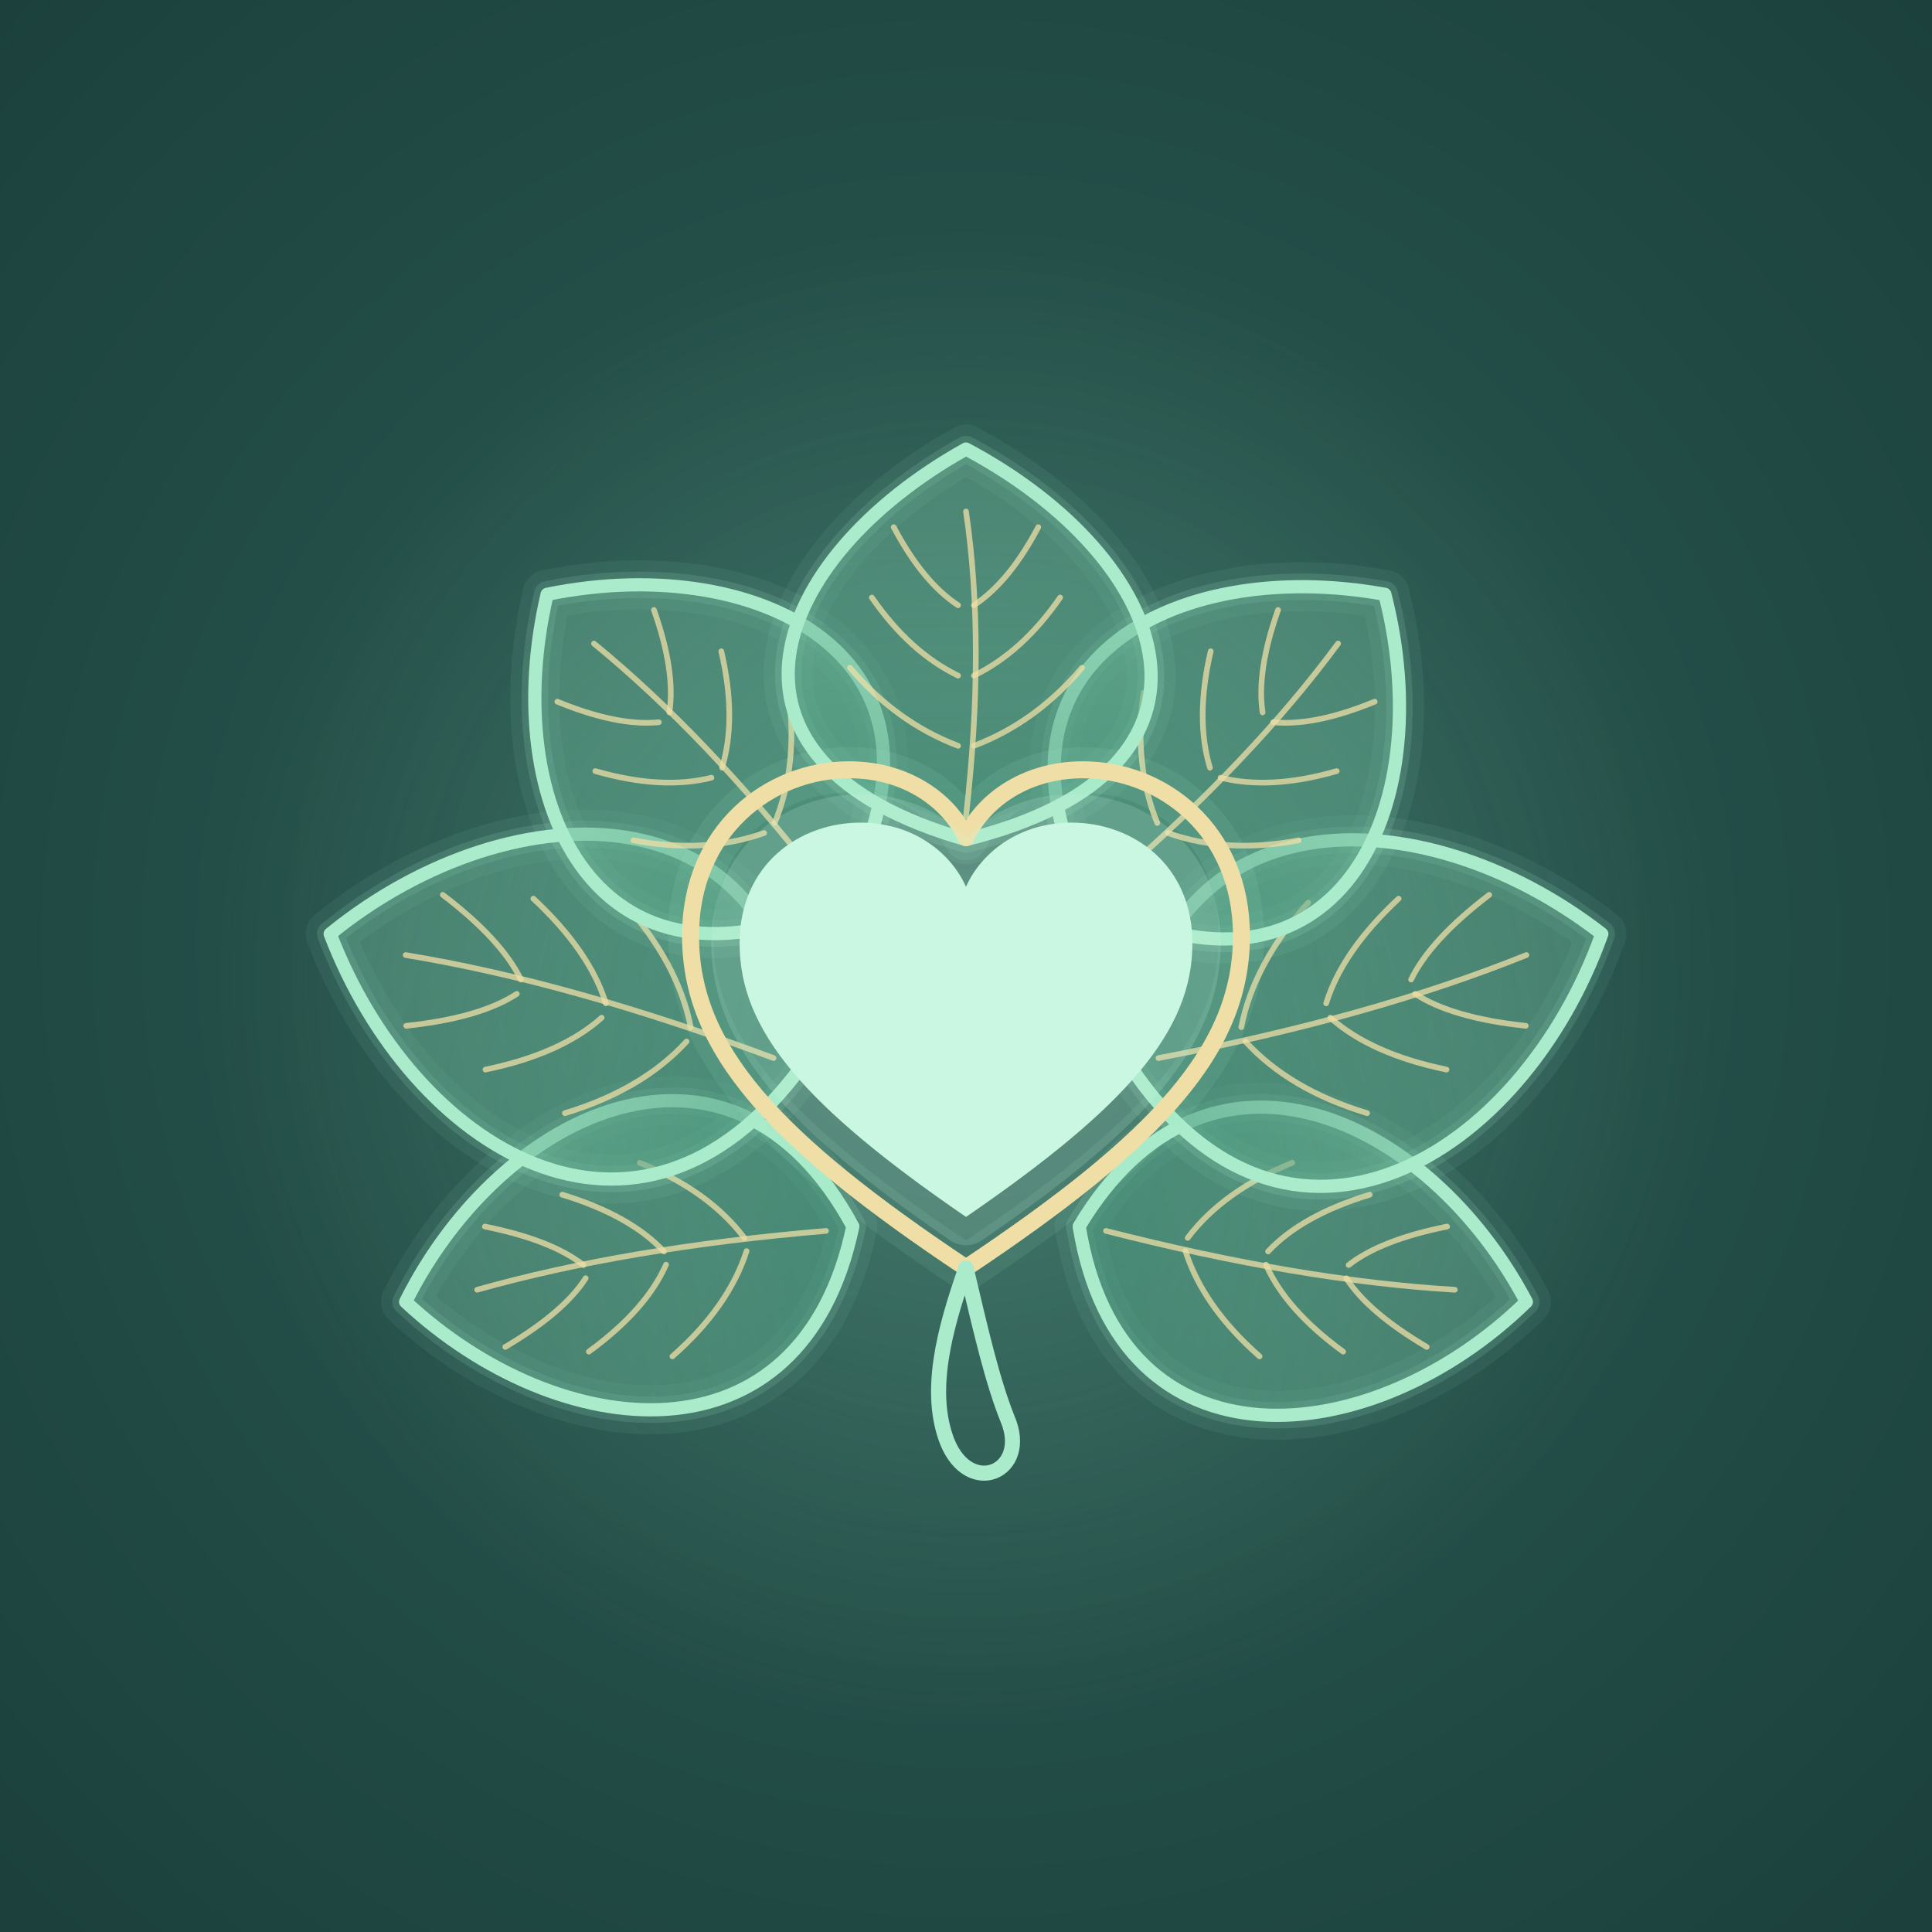
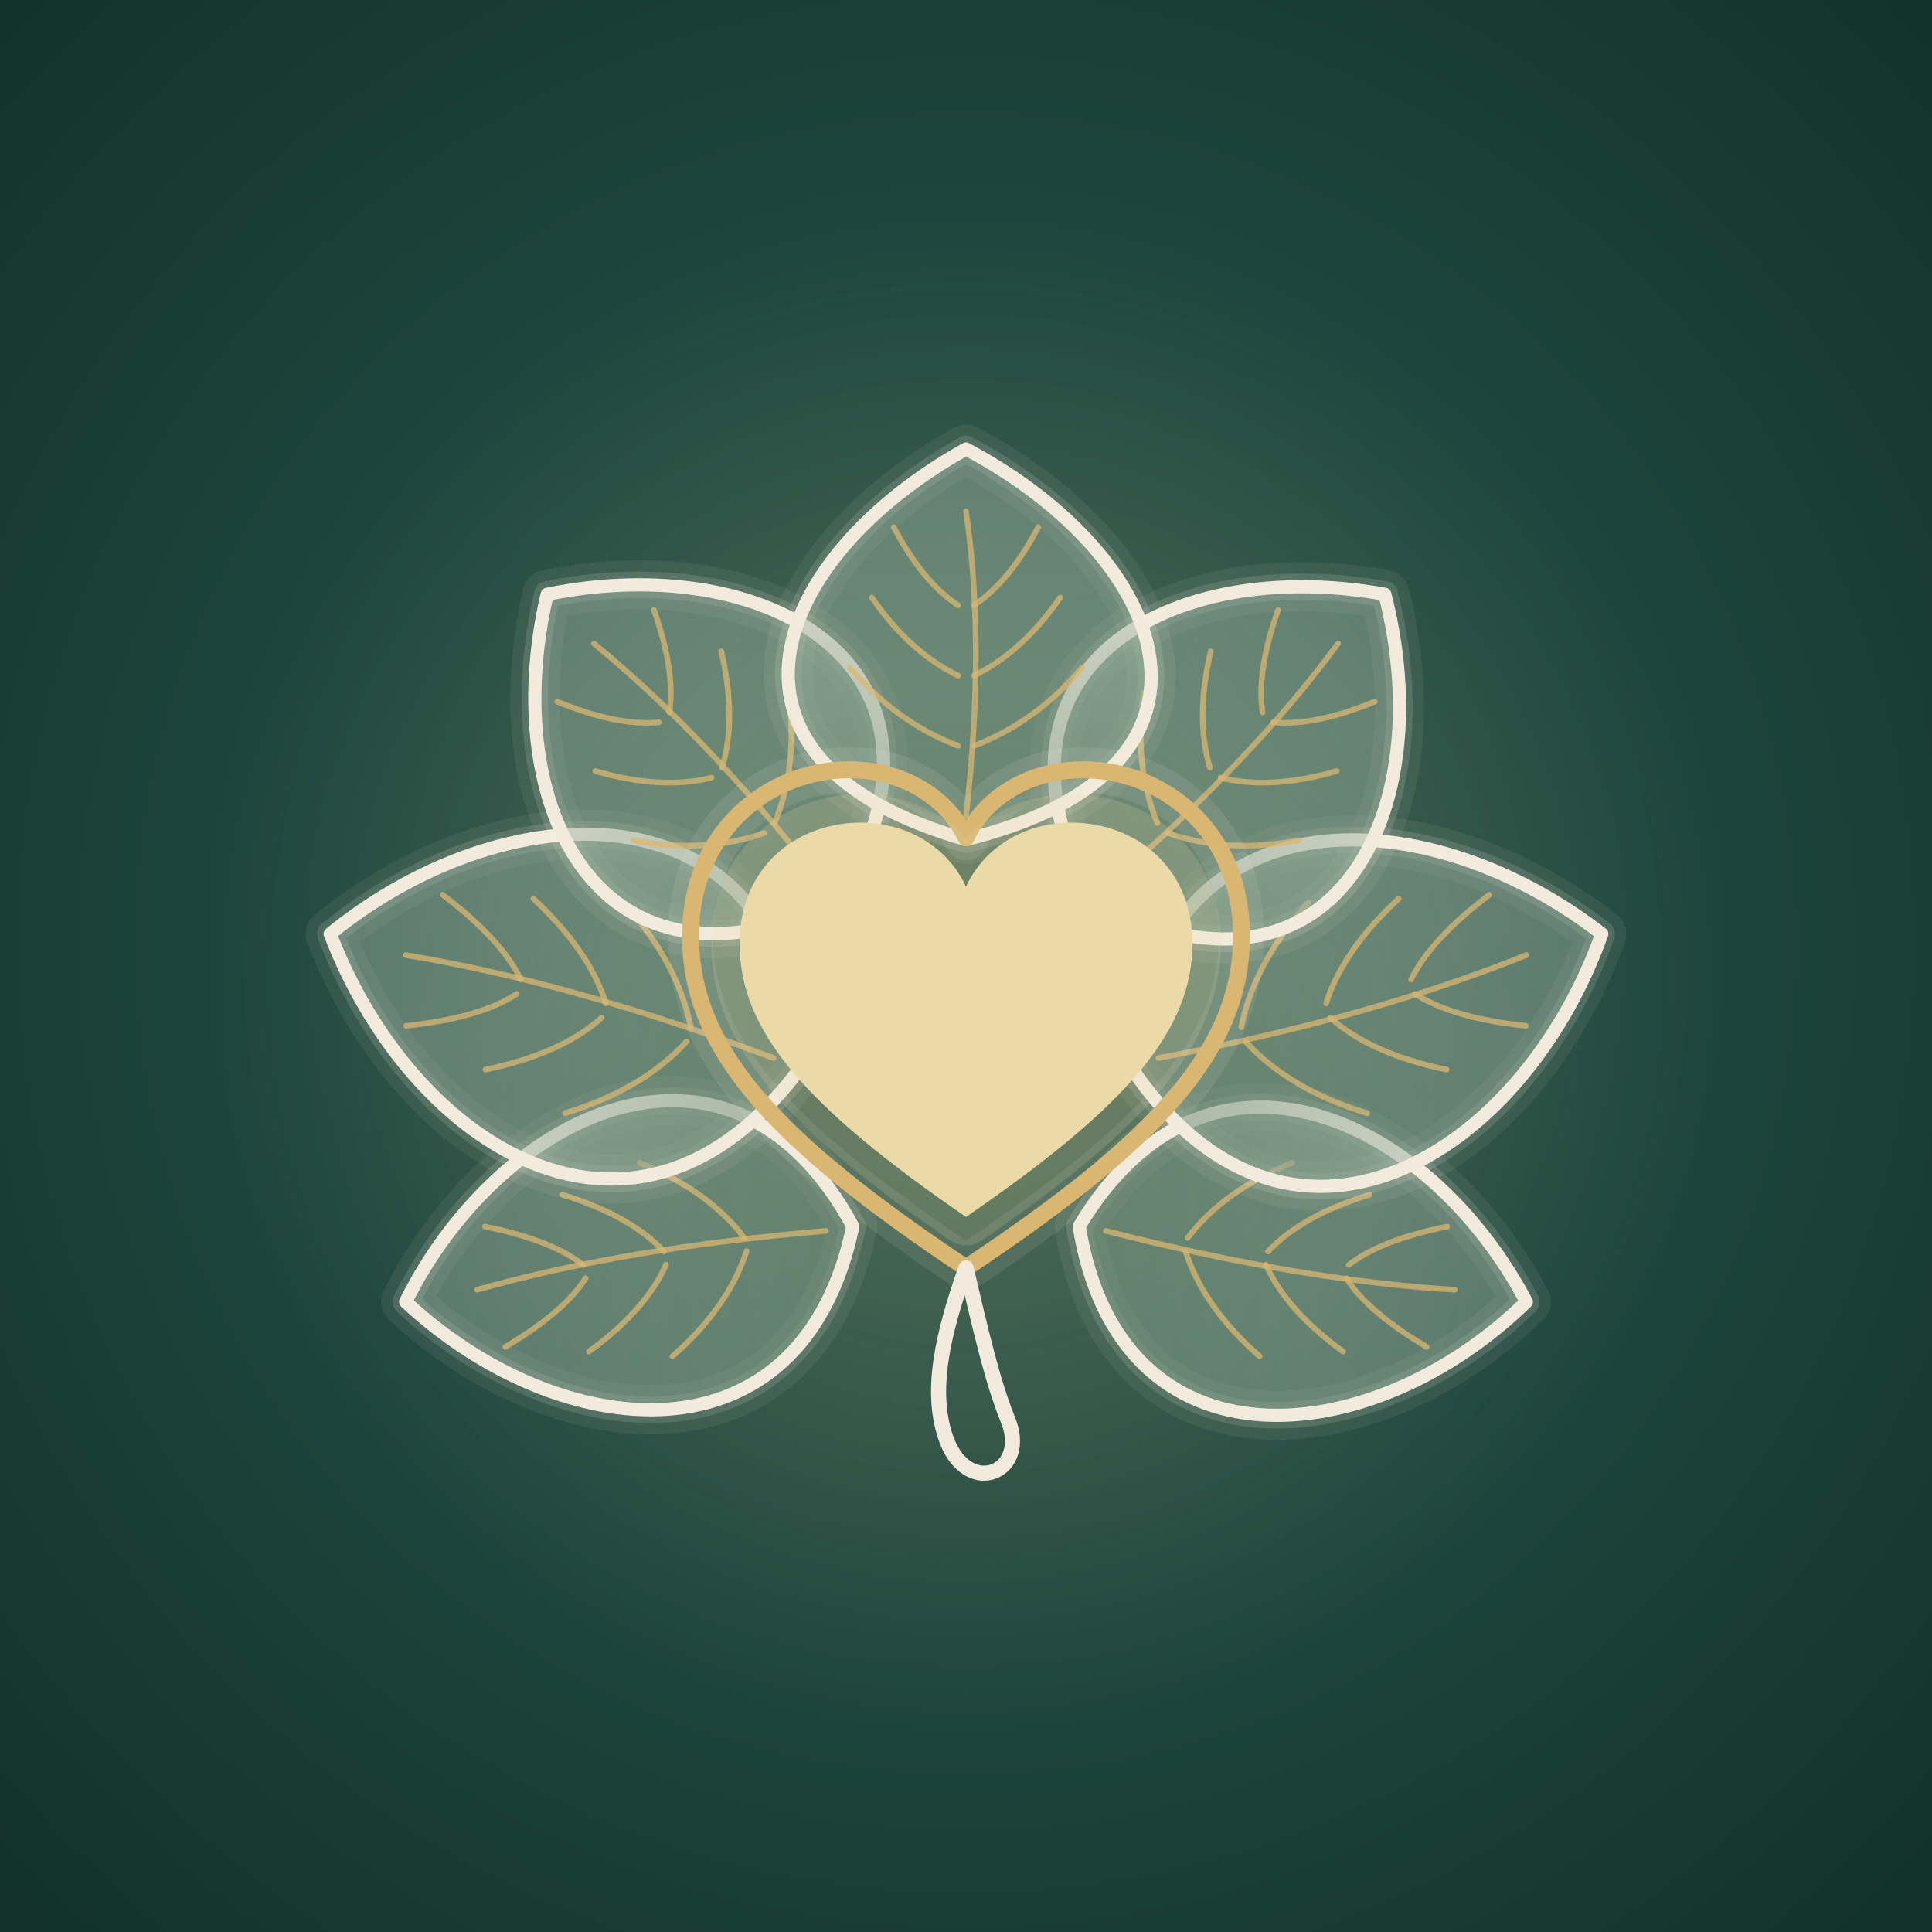
<svg xmlns="http://www.w3.org/2000/svg" width="1024" height="1024" viewBox="0 0 1024 1024" fill="none">
  <defs>
    <radialGradient id="echo-bg" gradientUnits="userSpaceOnUse" cx="512" cy="500" r="768">
      <stop offset="0" stop-color="#2B5C54" />
-       <stop offset="1" stop-color="#1B3F3B" />
+       <stop offset="1" stop-color="#102F27" />
    </radialGradient>
  </defs>
  <rect x="0" y="0" width="1024" height="1024" fill="url(#echo-bg)" />
  <defs>
    <radialGradient id="echo-d-glow" gradientUnits="userSpaceOnUse" cx="512" cy="520" r="400">
-       <stop offset="0" stop-color="#9FE8C6" stop-opacity="0.26" />
-       <stop offset="1" stop-color="#9FE8C6" stop-opacity="0" />
+       <stop offset="0" stop-color="#D9B672" stop-opacity="0.26" />
+       <stop offset="1" stop-color="#D9B672" stop-opacity="0" />
    </radialGradient>
    <linearGradient id="echo-d-leaf-0" gradientUnits="userSpaceOnUse" x1="452" y1="650" x2="215" y2="690">
-       <stop offset="0" stop-color="#4E9A80" stop-opacity="0.62" />
-       <stop offset="1" stop-color="#7CC7A6" stop-opacity="0.36" />
+       <stop offset="0" stop-color="#78947F" stop-opacity="0.62" />
+       <stop offset="1" stop-color="#B7C9B8" stop-opacity="0.36" />
    </linearGradient>
    <linearGradient id="echo-d-leaf-1" gradientUnits="userSpaceOnUse" x1="572" y1="650" x2="809" y2="690">
-       <stop offset="0" stop-color="#4E9A80" stop-opacity="0.62" />
-       <stop offset="1" stop-color="#7CC7A6" stop-opacity="0.36" />
+       <stop offset="0" stop-color="#78947F" stop-opacity="0.62" />
+       <stop offset="1" stop-color="#B7C9B8" stop-opacity="0.36" />
    </linearGradient>
    <linearGradient id="echo-d-leaf-2" gradientUnits="userSpaceOnUse" x1="425" y1="565" x2="175" y2="495">
-       <stop offset="0" stop-color="#4E9A80" stop-opacity="0.62" />
-       <stop offset="1" stop-color="#7CC7A6" stop-opacity="0.36" />
+       <stop offset="0" stop-color="#78947F" stop-opacity="0.62" />
+       <stop offset="1" stop-color="#B7C9B8" stop-opacity="0.36" />
    </linearGradient>
    <linearGradient id="echo-d-leaf-3" gradientUnits="userSpaceOnUse" x1="599" y1="565" x2="849" y2="495">
-       <stop offset="0" stop-color="#4E9A80" stop-opacity="0.62" />
-       <stop offset="1" stop-color="#7CC7A6" stop-opacity="0.36" />
+       <stop offset="0" stop-color="#78947F" stop-opacity="0.62" />
+       <stop offset="1" stop-color="#B7C9B8" stop-opacity="0.36" />
    </linearGradient>
    <linearGradient id="echo-d-leaf-4" gradientUnits="userSpaceOnUse" x1="445" y1="478" x2="290" y2="315">
-       <stop offset="0" stop-color="#4E9A80" stop-opacity="0.62" />
-       <stop offset="1" stop-color="#7CC7A6" stop-opacity="0.36" />
+       <stop offset="0" stop-color="#78947F" stop-opacity="0.62" />
+       <stop offset="1" stop-color="#B7C9B8" stop-opacity="0.36" />
    </linearGradient>
    <linearGradient id="echo-d-leaf-5" gradientUnits="userSpaceOnUse" x1="579" y1="478" x2="734" y2="315">
-       <stop offset="0" stop-color="#4E9A80" stop-opacity="0.62" />
-       <stop offset="1" stop-color="#7CC7A6" stop-opacity="0.36" />
+       <stop offset="0" stop-color="#78947F" stop-opacity="0.62" />
+       <stop offset="1" stop-color="#B7C9B8" stop-opacity="0.36" />
    </linearGradient>
    <linearGradient id="echo-d-leaf-6" gradientUnits="userSpaceOnUse" x1="512" y1="445" x2="512" y2="238">
-       <stop offset="0" stop-color="#4E9A80" stop-opacity="0.62" />
-       <stop offset="1" stop-color="#7CC7A6" stop-opacity="0.36" />
+       <stop offset="0" stop-color="#78947F" stop-opacity="0.62" />
+       <stop offset="1" stop-color="#B7C9B8" stop-opacity="0.36" />
    </linearGradient>
  </defs>
  <path d="M112 520 a400 400 0 1 0 800 0 a400 400 0 1 0 -800 0 Z" fill="url(#echo-d-glow)" />
-   <path d="M452 650 C388.1 531.4 266 587.7 215 690 C296 765.6 425.1 779.5 452 650 Z" fill="none" stroke="#A9EBCB" stroke-width="26" stroke-linejoin="round" stroke-linecap="round" stroke-opacity="0.07" />
-   <path d="M452 650 C388.1 531.4 266 587.7 215 690 C296 765.6 425.1 779.5 452 650 Z" fill="none" stroke="#A9EBCB" stroke-width="14" stroke-linejoin="round" stroke-linecap="round" stroke-opacity="0.14" />
-   <path d="M452 650 C388.1 531.4 266 587.7 215 690 C296 765.6 425.1 779.5 452 650 Z" fill="url(#echo-d-leaf-0)" stroke="#A9EBCB" stroke-width="7" stroke-linejoin="round" stroke-linecap="round" stroke-opacity="1" />
-   <path d="M437.8 652.4 Q332 661.3 252.9 683.6" fill="none" stroke="#EFDFA6" stroke-width="3" stroke-linejoin="round" stroke-linecap="round" stroke-opacity="0.75" />
-   <path d="M394.5 656.1 Q375.7 631.2 339.1 616.3" fill="none" stroke="#EFDFA6" stroke-width="3" stroke-linejoin="round" stroke-linecap="round" stroke-opacity="0.75" />
-   <path d="M395.7 663.1 Q386.1 692.8 356.4 718.9" fill="none" stroke="#EFDFA6" stroke-width="3" stroke-linejoin="round" stroke-linecap="round" stroke-opacity="0.75" />
-   <path d="M351.9 663.3 Q334 644.2 298 633.2" fill="none" stroke="#EFDFA6" stroke-width="3" stroke-linejoin="round" stroke-linecap="round" stroke-opacity="0.75" />
-   <path d="M353 670.3 Q342.5 694.2 312.1 716.4" fill="none" stroke="#EFDFA6" stroke-width="3" stroke-linejoin="round" stroke-linecap="round" stroke-opacity="0.75" />
-   <path d="M309.2 670.5 Q292.3 657.2 257 650.1" fill="none" stroke="#EFDFA6" stroke-width="3" stroke-linejoin="round" stroke-linecap="round" stroke-opacity="0.75" />
-   <path d="M310.4 677.5 Q298.8 695.6 267.8 713.9" fill="none" stroke="#EFDFA6" stroke-width="3" stroke-linejoin="round" stroke-linecap="round" stroke-opacity="0.75" />
-   <path d="M572 650 C593.4 783 727.3 769.9 809 690 C757.3 592 639.9 536.5 572 650 Z" fill="none" stroke="#A9EBCB" stroke-width="26" stroke-linejoin="round" stroke-linecap="round" stroke-opacity="0.07" />
-   <path d="M572 650 C593.4 783 727.3 769.9 809 690 C757.3 592 639.9 536.5 572 650 Z" fill="none" stroke="#A9EBCB" stroke-width="14" stroke-linejoin="round" stroke-linecap="round" stroke-opacity="0.14" />
-   <path d="M572 650 C593.4 783 727.3 769.9 809 690 C757.3 592 639.9 536.5 572 650 Z" fill="url(#echo-d-leaf-1)" stroke="#A9EBCB" stroke-width="7" stroke-linejoin="round" stroke-linecap="round" stroke-opacity="1" />
-   <path d="M586.2 652.4 Q689 678.7 771.1 683.6" fill="none" stroke="#EFDFA6" stroke-width="3" stroke-linejoin="round" stroke-linecap="round" stroke-opacity="0.75" />
-   <path d="M628.3 663.1 Q637.9 692.8 667.6 718.9" fill="none" stroke="#EFDFA6" stroke-width="3" stroke-linejoin="round" stroke-linecap="round" stroke-opacity="0.75" />
-   <path d="M629.5 656.1 Q648.3 631.2 684.9 616.3" fill="none" stroke="#EFDFA6" stroke-width="3" stroke-linejoin="round" stroke-linecap="round" stroke-opacity="0.75" />
-   <path d="M671 670.3 Q681.5 694.2 711.9 716.4" fill="none" stroke="#EFDFA6" stroke-width="3" stroke-linejoin="round" stroke-linecap="round" stroke-opacity="0.75" />
-   <path d="M672.1 663.3 Q690 644.2 726 633.2" fill="none" stroke="#EFDFA6" stroke-width="3" stroke-linejoin="round" stroke-linecap="round" stroke-opacity="0.75" />
-   <path d="M713.6 677.5 Q725.2 695.6 756.2 713.9" fill="none" stroke="#EFDFA6" stroke-width="3" stroke-linejoin="round" stroke-linecap="round" stroke-opacity="0.75" />
-   <path d="M714.8 670.5 Q731.7 657.2 767 650.1" fill="none" stroke="#EFDFA6" stroke-width="3" stroke-linejoin="round" stroke-linecap="round" stroke-opacity="0.75" />
-   <path d="M425 565 C418.3 415.6 272.7 415.5 175 495 C218.6 609 338 683.1 425 565 Z" fill="none" stroke="#A9EBCB" stroke-width="26" stroke-linejoin="round" stroke-linecap="round" stroke-opacity="0.07" />
-   <path d="M425 565 C418.3 415.6 272.7 415.5 175 495 C218.6 609 338 683.1 425 565 Z" fill="none" stroke="#A9EBCB" stroke-width="14" stroke-linejoin="round" stroke-linecap="round" stroke-opacity="0.14" />
-   <path d="M425 565 C418.3 415.6 272.7 415.5 175 495 C218.6 609 338 683.1 425 565 Z" fill="url(#echo-d-leaf-2)" stroke="#A9EBCB" stroke-width="7" stroke-linejoin="round" stroke-linecap="round" stroke-opacity="1" />
-   <path d="M410 560.8 Q302.6 520.6 215 506.2" fill="none" stroke="#EFDFA6" stroke-width="3" stroke-linejoin="round" stroke-linecap="round" stroke-opacity="0.75" />
-   <path d="M366.1 544.4 Q359.4 510.5 330.6 478.4" fill="none" stroke="#EFDFA6" stroke-width="3" stroke-linejoin="round" stroke-linecap="round" stroke-opacity="0.75" />
-   <path d="M363.9 552 Q340.6 577.5 299.4 590" fill="none" stroke="#EFDFA6" stroke-width="3" stroke-linejoin="round" stroke-linecap="round" stroke-opacity="0.75" />
-   <path d="M321.1 531.8 Q312.6 504.2 282.7 476.3" fill="none" stroke="#EFDFA6" stroke-width="3" stroke-linejoin="round" stroke-linecap="round" stroke-opacity="0.75" />
-   <path d="M318.9 539.4 Q297.4 558.6 257.3 566.9" fill="none" stroke="#EFDFA6" stroke-width="3" stroke-linejoin="round" stroke-linecap="round" stroke-opacity="0.75" />
-   <path d="M276.1 519.2 Q265.8 498 234.7 474.3" fill="none" stroke="#EFDFA6" stroke-width="3" stroke-linejoin="round" stroke-linecap="round" stroke-opacity="0.75" />
-   <path d="M273.9 526.8 Q254.2 539.6 215.3 543.7" fill="none" stroke="#EFDFA6" stroke-width="3" stroke-linejoin="round" stroke-linecap="round" stroke-opacity="0.75" />
-   <path d="M599 565 C682.3 689.2 806.7 613.7 849 495 C752.6 420.2 612 418.9 599 565 Z" fill="none" stroke="#A9EBCB" stroke-width="26" stroke-linejoin="round" stroke-linecap="round" stroke-opacity="0.07" />
-   <path d="M599 565 C682.3 689.2 806.7 613.7 849 495 C752.6 420.2 612 418.9 599 565 Z" fill="none" stroke="#A9EBCB" stroke-width="14" stroke-linejoin="round" stroke-linecap="round" stroke-opacity="0.14" />
-   <path d="M599 565 C682.3 689.2 806.7 613.7 849 495 C752.6 420.2 612 418.9 599 565 Z" fill="url(#echo-d-leaf-3)" stroke="#A9EBCB" stroke-width="7" stroke-linejoin="round" stroke-linecap="round" stroke-opacity="1" />
-   <path d="M614 560.8 Q726.6 539.4 809 506.2" fill="none" stroke="#EFDFA6" stroke-width="3" stroke-linejoin="round" stroke-linecap="round" stroke-opacity="0.75" />
-   <path d="M660.1 552 Q683.4 577.5 724.6 590" fill="none" stroke="#EFDFA6" stroke-width="3" stroke-linejoin="round" stroke-linecap="round" stroke-opacity="0.75" />
-   <path d="M657.9 544.4 Q664.6 510.5 693.4 478.4" fill="none" stroke="#EFDFA6" stroke-width="3" stroke-linejoin="round" stroke-linecap="round" stroke-opacity="0.75" />
-   <path d="M705.1 539.4 Q726.6 558.6 766.7 566.9" fill="none" stroke="#EFDFA6" stroke-width="3" stroke-linejoin="round" stroke-linecap="round" stroke-opacity="0.75" />
-   <path d="M702.9 531.8 Q711.4 504.2 741.3 476.3" fill="none" stroke="#EFDFA6" stroke-width="3" stroke-linejoin="round" stroke-linecap="round" stroke-opacity="0.75" />
-   <path d="M750.1 526.8 Q769.8 539.6 808.7 543.7" fill="none" stroke="#EFDFA6" stroke-width="3" stroke-linejoin="round" stroke-linecap="round" stroke-opacity="0.75" />
-   <path d="M747.9 519.2 Q758.2 498 789.3 474.3" fill="none" stroke="#EFDFA6" stroke-width="3" stroke-linejoin="round" stroke-linecap="round" stroke-opacity="0.75" />
-   <path d="M445 478 C518 352.7 406.4 291.2 290 315 C263.8 426.8 316.6 538 445 478 Z" fill="none" stroke="#A9EBCB" stroke-width="26" stroke-linejoin="round" stroke-linecap="round" stroke-opacity="0.07" />
-   <path d="M445 478 C518 352.7 406.4 291.2 290 315 C263.8 426.8 316.6 538 445 478 Z" fill="none" stroke="#A9EBCB" stroke-width="14" stroke-linejoin="round" stroke-linecap="round" stroke-opacity="0.14" />
-   <path d="M445 478 C518 352.7 406.4 291.2 290 315 C263.8 426.8 316.6 538 445 478 Z" fill="url(#echo-d-leaf-4)" stroke="#A9EBCB" stroke-width="7" stroke-linejoin="round" stroke-linecap="round" stroke-opacity="1" />
-   <path d="M435.7 468.2 Q374.5 389.9 314.8 341.1" fill="none" stroke="#EFDFA6" stroke-width="3" stroke-linejoin="round" stroke-linecap="round" stroke-opacity="0.75" />
-   <path d="M410.6 436.2 Q423.2 405.6 417.9 367.2" fill="none" stroke="#EFDFA6" stroke-width="3" stroke-linejoin="round" stroke-linecap="round" stroke-opacity="0.75" />
-   <path d="M405 441.5 Q373.8 452.6 335.7 445.4" fill="none" stroke="#EFDFA6" stroke-width="3" stroke-linejoin="round" stroke-linecap="round" stroke-opacity="0.75" />
-   <path d="M382.7 406.9 Q390.6 380.7 382.3 345.2" fill="none" stroke="#EFDFA6" stroke-width="3" stroke-linejoin="round" stroke-linecap="round" stroke-opacity="0.75" />
-   <path d="M377.1 412.2 Q350.6 418.8 315.5 408.7" fill="none" stroke="#EFDFA6" stroke-width="3" stroke-linejoin="round" stroke-linecap="round" stroke-opacity="0.75" />
-   <path d="M354.8 377.6 Q358.1 355.8 346.6 323.3" fill="none" stroke="#EFDFA6" stroke-width="3" stroke-linejoin="round" stroke-linecap="round" stroke-opacity="0.75" />
-   <path d="M349.2 382.8 Q327.3 385 295.4 371.9" fill="none" stroke="#EFDFA6" stroke-width="3" stroke-linejoin="round" stroke-linecap="round" stroke-opacity="0.75" />
-   <path d="M579 478 C707.8 544.6 763.6 430.1 734 315 C621 294.5 512.6 352.8 579 478 Z" fill="none" stroke="#A9EBCB" stroke-width="26" stroke-linejoin="round" stroke-linecap="round" stroke-opacity="0.07" />
-   <path d="M579 478 C707.8 544.6 763.6 430.1 734 315 C621 294.5 512.6 352.8 579 478 Z" fill="none" stroke="#A9EBCB" stroke-width="14" stroke-linejoin="round" stroke-linecap="round" stroke-opacity="0.14" />
-   <path d="M579 478 C707.8 544.6 763.6 430.1 734 315 C621 294.5 512.6 352.8 579 478 Z" fill="url(#echo-d-leaf-5)" stroke="#A9EBCB" stroke-width="7" stroke-linejoin="round" stroke-linecap="round" stroke-opacity="1" />
-   <path d="M588.3 468.2 Q663.5 403.1 709.2 341.1" fill="none" stroke="#EFDFA6" stroke-width="3" stroke-linejoin="round" stroke-linecap="round" stroke-opacity="0.75" />
-   <path d="M619 441.5 Q650.2 452.6 688.3 445.4" fill="none" stroke="#EFDFA6" stroke-width="3" stroke-linejoin="round" stroke-linecap="round" stroke-opacity="0.75" />
-   <path d="M613.4 436.2 Q600.8 405.6 606.1 367.2" fill="none" stroke="#EFDFA6" stroke-width="3" stroke-linejoin="round" stroke-linecap="round" stroke-opacity="0.75" />
-   <path d="M646.9 412.2 Q673.4 418.8 708.5 408.7" fill="none" stroke="#EFDFA6" stroke-width="3" stroke-linejoin="round" stroke-linecap="round" stroke-opacity="0.75" />
-   <path d="M641.3 406.9 Q633.4 380.7 641.7 345.2" fill="none" stroke="#EFDFA6" stroke-width="3" stroke-linejoin="round" stroke-linecap="round" stroke-opacity="0.75" />
-   <path d="M674.8 382.8 Q696.7 385 728.6 371.9" fill="none" stroke="#EFDFA6" stroke-width="3" stroke-linejoin="round" stroke-linecap="round" stroke-opacity="0.75" />
-   <path d="M669.2 377.6 Q665.9 355.8 677.4 323.3" fill="none" stroke="#EFDFA6" stroke-width="3" stroke-linejoin="round" stroke-linecap="round" stroke-opacity="0.75" />
-   <path d="M512 445 C662.8 407.7 621.2 296 512 238 C408 296 366.4 403.6 512 445 Z" fill="none" stroke="#A9EBCB" stroke-width="26" stroke-linejoin="round" stroke-linecap="round" stroke-opacity="0.07" />
-   <path d="M512 445 C662.8 407.7 621.2 296 512 238 C408 296 366.4 403.6 512 445 Z" fill="none" stroke="#A9EBCB" stroke-width="14" stroke-linejoin="round" stroke-linecap="round" stroke-opacity="0.14" />
-   <path d="M512 445 C662.8 407.7 621.2 296 512 238 C408 296 366.4 403.6 512 445 Z" fill="url(#echo-d-leaf-6)" stroke="#A9EBCB" stroke-width="7" stroke-linejoin="round" stroke-linecap="round" stroke-opacity="1" />
-   <path d="M512 432.6 Q522.4 341.5 512 271.1" fill="none" stroke="#EFDFA6" stroke-width="3" stroke-linejoin="round" stroke-linecap="round" stroke-opacity="0.75" />
-   <path d="M516.2 395.3 Q548.9 382.9 573.5 353.9" fill="none" stroke="#EFDFA6" stroke-width="3" stroke-linejoin="round" stroke-linecap="round" stroke-opacity="0.75" />
-   <path d="M507.8 395.3 Q475.1 382.9 450.5 353.9" fill="none" stroke="#EFDFA6" stroke-width="3" stroke-linejoin="round" stroke-linecap="round" stroke-opacity="0.75" />
-   <path d="M516.2 358.1 Q541.9 345.6 561.9 316.7" fill="none" stroke="#EFDFA6" stroke-width="3" stroke-linejoin="round" stroke-linecap="round" stroke-opacity="0.75" />
-   <path d="M507.8 358.1 Q482.1 345.6 462.1 316.7" fill="none" stroke="#EFDFA6" stroke-width="3" stroke-linejoin="round" stroke-linecap="round" stroke-opacity="0.75" />
-   <path d="M516.2 320.8 Q535 308.4 550.3 279.4" fill="none" stroke="#EFDFA6" stroke-width="3" stroke-linejoin="round" stroke-linecap="round" stroke-opacity="0.75" />
-   <path d="M507.8 320.8 Q489 308.4 473.7 279.4" fill="none" stroke="#EFDFA6" stroke-width="3" stroke-linejoin="round" stroke-linecap="round" stroke-opacity="0.75" />
-   <path d="M512 672 C410 604 366 556 366 496 C366 440 408 408 450 408 C482 408 504 426 512 444 C520 426 542 408 574 408 C616 408 658 440 658 496 C658 556 614 604 512 672 Z" fill="none" stroke="#A9EBCB" stroke-width="24" stroke-linejoin="round" stroke-linecap="round" stroke-opacity="0.1" />
-   <path d="M512 672 C410 604 366 556 366 496 C366 440 408 408 450 408 C482 408 504 426 512 444 C520 426 542 408 574 408 C616 408 658 440 658 496 C658 556 614 604 512 672 Z" fill="none" stroke="#EFDFA6" stroke-width="9" stroke-linejoin="round" stroke-linecap="round" />
-   <path d="M512 645 C426 586 392 546 392 500 C392 458 424 436 456 436 C484 436 504 452 512 470 C520 452 540 436 568 436 C600 436 632 458 632 500 C632 546 598 586 512 645 Z" fill="none" stroke="#C9F7E1" stroke-width="30" stroke-linejoin="round" stroke-linecap="round" stroke-opacity="0.18" />
-   <path d="M512 645 C426 586 392 546 392 500 C392 458 424 436 456 436 C484 436 504 452 512 470 C520 452 540 436 568 436 C600 436 632 458 632 500 C632 546 598 586 512 645 Z" fill="#C9F7E1" />
-   <path d="M512 672 C500 706 492 738 502 764 C514 794 546 780 534 752 C526 732 520 706 512 672" fill="none" stroke="#A9EBCB" stroke-width="8" stroke-linejoin="round" stroke-linecap="round" />
+   <path d="M452 650 C388.1 531.4 266 587.7 215 690 C296 765.6 425.1 779.5 452 650 Z" fill="none" stroke="#F2EBDD" stroke-width="26" stroke-linejoin="round" stroke-linecap="round" stroke-opacity="0.07" />
+   <path d="M452 650 C388.1 531.4 266 587.7 215 690 C296 765.6 425.1 779.5 452 650 Z" fill="none" stroke="#F2EBDD" stroke-width="14" stroke-linejoin="round" stroke-linecap="round" stroke-opacity="0.14" />
+   <path d="M452 650 C388.1 531.4 266 587.7 215 690 C296 765.6 425.1 779.5 452 650 Z" fill="url(#echo-d-leaf-0)" stroke="#F2EBDD" stroke-width="7" stroke-linejoin="round" stroke-linecap="round" stroke-opacity="1" />
+   <path d="M437.8 652.4 Q332 661.3 252.9 683.6" fill="none" stroke="#D9B672" stroke-width="3" stroke-linejoin="round" stroke-linecap="round" stroke-opacity="0.75" />
+   <path d="M394.5 656.1 Q375.7 631.2 339.1 616.3" fill="none" stroke="#D9B672" stroke-width="3" stroke-linejoin="round" stroke-linecap="round" stroke-opacity="0.75" />
+   <path d="M395.7 663.1 Q386.1 692.8 356.4 718.9" fill="none" stroke="#D9B672" stroke-width="3" stroke-linejoin="round" stroke-linecap="round" stroke-opacity="0.75" />
+   <path d="M351.9 663.3 Q334 644.2 298 633.2" fill="none" stroke="#D9B672" stroke-width="3" stroke-linejoin="round" stroke-linecap="round" stroke-opacity="0.75" />
+   <path d="M353 670.3 Q342.5 694.2 312.1 716.4" fill="none" stroke="#D9B672" stroke-width="3" stroke-linejoin="round" stroke-linecap="round" stroke-opacity="0.75" />
+   <path d="M309.2 670.5 Q292.3 657.2 257 650.1" fill="none" stroke="#D9B672" stroke-width="3" stroke-linejoin="round" stroke-linecap="round" stroke-opacity="0.75" />
+   <path d="M310.4 677.5 Q298.8 695.6 267.8 713.9" fill="none" stroke="#D9B672" stroke-width="3" stroke-linejoin="round" stroke-linecap="round" stroke-opacity="0.75" />
+   <path d="M572 650 C593.4 783 727.3 769.9 809 690 C757.3 592 639.9 536.5 572 650 Z" fill="none" stroke="#F2EBDD" stroke-width="26" stroke-linejoin="round" stroke-linecap="round" stroke-opacity="0.07" />
+   <path d="M572 650 C593.4 783 727.3 769.9 809 690 C757.3 592 639.9 536.5 572 650 Z" fill="none" stroke="#F2EBDD" stroke-width="14" stroke-linejoin="round" stroke-linecap="round" stroke-opacity="0.14" />
+   <path d="M572 650 C593.4 783 727.3 769.9 809 690 C757.3 592 639.9 536.5 572 650 Z" fill="url(#echo-d-leaf-1)" stroke="#F2EBDD" stroke-width="7" stroke-linejoin="round" stroke-linecap="round" stroke-opacity="1" />
+   <path d="M586.2 652.4 Q689 678.7 771.1 683.6" fill="none" stroke="#D9B672" stroke-width="3" stroke-linejoin="round" stroke-linecap="round" stroke-opacity="0.75" />
+   <path d="M628.3 663.1 Q637.9 692.8 667.6 718.9" fill="none" stroke="#D9B672" stroke-width="3" stroke-linejoin="round" stroke-linecap="round" stroke-opacity="0.75" />
+   <path d="M629.5 656.1 Q648.3 631.2 684.9 616.3" fill="none" stroke="#D9B672" stroke-width="3" stroke-linejoin="round" stroke-linecap="round" stroke-opacity="0.75" />
+   <path d="M671 670.3 Q681.5 694.2 711.9 716.4" fill="none" stroke="#D9B672" stroke-width="3" stroke-linejoin="round" stroke-linecap="round" stroke-opacity="0.75" />
+   <path d="M672.1 663.3 Q690 644.2 726 633.2" fill="none" stroke="#D9B672" stroke-width="3" stroke-linejoin="round" stroke-linecap="round" stroke-opacity="0.75" />
+   <path d="M713.6 677.5 Q725.2 695.6 756.2 713.9" fill="none" stroke="#D9B672" stroke-width="3" stroke-linejoin="round" stroke-linecap="round" stroke-opacity="0.75" />
+   <path d="M714.8 670.5 Q731.7 657.2 767 650.1" fill="none" stroke="#D9B672" stroke-width="3" stroke-linejoin="round" stroke-linecap="round" stroke-opacity="0.75" />
+   <path d="M425 565 C418.3 415.6 272.7 415.5 175 495 C218.6 609 338 683.1 425 565 Z" fill="none" stroke="#F2EBDD" stroke-width="26" stroke-linejoin="round" stroke-linecap="round" stroke-opacity="0.07" />
+   <path d="M425 565 C418.3 415.6 272.7 415.5 175 495 C218.6 609 338 683.1 425 565 Z" fill="none" stroke="#F2EBDD" stroke-width="14" stroke-linejoin="round" stroke-linecap="round" stroke-opacity="0.14" />
+   <path d="M425 565 C418.3 415.6 272.7 415.5 175 495 C218.6 609 338 683.1 425 565 Z" fill="url(#echo-d-leaf-2)" stroke="#F2EBDD" stroke-width="7" stroke-linejoin="round" stroke-linecap="round" stroke-opacity="1" />
+   <path d="M410 560.8 Q302.6 520.6 215 506.2" fill="none" stroke="#D9B672" stroke-width="3" stroke-linejoin="round" stroke-linecap="round" stroke-opacity="0.75" />
+   <path d="M366.1 544.4 Q359.4 510.5 330.6 478.4" fill="none" stroke="#D9B672" stroke-width="3" stroke-linejoin="round" stroke-linecap="round" stroke-opacity="0.75" />
+   <path d="M363.9 552 Q340.6 577.5 299.4 590" fill="none" stroke="#D9B672" stroke-width="3" stroke-linejoin="round" stroke-linecap="round" stroke-opacity="0.75" />
+   <path d="M321.1 531.8 Q312.6 504.2 282.7 476.3" fill="none" stroke="#D9B672" stroke-width="3" stroke-linejoin="round" stroke-linecap="round" stroke-opacity="0.75" />
+   <path d="M318.9 539.4 Q297.4 558.6 257.3 566.9" fill="none" stroke="#D9B672" stroke-width="3" stroke-linejoin="round" stroke-linecap="round" stroke-opacity="0.75" />
+   <path d="M276.1 519.2 Q265.8 498 234.7 474.3" fill="none" stroke="#D9B672" stroke-width="3" stroke-linejoin="round" stroke-linecap="round" stroke-opacity="0.75" />
+   <path d="M273.9 526.8 Q254.2 539.6 215.3 543.7" fill="none" stroke="#D9B672" stroke-width="3" stroke-linejoin="round" stroke-linecap="round" stroke-opacity="0.75" />
+   <path d="M599 565 C682.3 689.2 806.7 613.7 849 495 C752.6 420.2 612 418.9 599 565 Z" fill="none" stroke="#F2EBDD" stroke-width="26" stroke-linejoin="round" stroke-linecap="round" stroke-opacity="0.07" />
+   <path d="M599 565 C682.3 689.2 806.7 613.7 849 495 C752.6 420.2 612 418.9 599 565 Z" fill="none" stroke="#F2EBDD" stroke-width="14" stroke-linejoin="round" stroke-linecap="round" stroke-opacity="0.14" />
+   <path d="M599 565 C682.3 689.2 806.7 613.7 849 495 C752.6 420.2 612 418.9 599 565 Z" fill="url(#echo-d-leaf-3)" stroke="#F2EBDD" stroke-width="7" stroke-linejoin="round" stroke-linecap="round" stroke-opacity="1" />
+   <path d="M614 560.8 Q726.6 539.4 809 506.2" fill="none" stroke="#D9B672" stroke-width="3" stroke-linejoin="round" stroke-linecap="round" stroke-opacity="0.75" />
+   <path d="M660.1 552 Q683.4 577.5 724.6 590" fill="none" stroke="#D9B672" stroke-width="3" stroke-linejoin="round" stroke-linecap="round" stroke-opacity="0.75" />
+   <path d="M657.9 544.4 Q664.6 510.5 693.4 478.4" fill="none" stroke="#D9B672" stroke-width="3" stroke-linejoin="round" stroke-linecap="round" stroke-opacity="0.75" />
+   <path d="M705.1 539.4 Q726.6 558.6 766.7 566.9" fill="none" stroke="#D9B672" stroke-width="3" stroke-linejoin="round" stroke-linecap="round" stroke-opacity="0.75" />
+   <path d="M702.9 531.8 Q711.4 504.2 741.3 476.3" fill="none" stroke="#D9B672" stroke-width="3" stroke-linejoin="round" stroke-linecap="round" stroke-opacity="0.75" />
+   <path d="M750.1 526.8 Q769.8 539.6 808.7 543.7" fill="none" stroke="#D9B672" stroke-width="3" stroke-linejoin="round" stroke-linecap="round" stroke-opacity="0.75" />
+   <path d="M747.9 519.2 Q758.2 498 789.3 474.3" fill="none" stroke="#D9B672" stroke-width="3" stroke-linejoin="round" stroke-linecap="round" stroke-opacity="0.75" />
+   <path d="M445 478 C518 352.7 406.4 291.2 290 315 C263.8 426.8 316.6 538 445 478 Z" fill="none" stroke="#F2EBDD" stroke-width="26" stroke-linejoin="round" stroke-linecap="round" stroke-opacity="0.07" />
+   <path d="M445 478 C518 352.7 406.4 291.2 290 315 C263.8 426.8 316.6 538 445 478 Z" fill="none" stroke="#F2EBDD" stroke-width="14" stroke-linejoin="round" stroke-linecap="round" stroke-opacity="0.14" />
+   <path d="M445 478 C518 352.7 406.4 291.2 290 315 C263.8 426.8 316.6 538 445 478 Z" fill="url(#echo-d-leaf-4)" stroke="#F2EBDD" stroke-width="7" stroke-linejoin="round" stroke-linecap="round" stroke-opacity="1" />
+   <path d="M435.7 468.2 Q374.5 389.9 314.8 341.1" fill="none" stroke="#D9B672" stroke-width="3" stroke-linejoin="round" stroke-linecap="round" stroke-opacity="0.75" />
+   <path d="M410.6 436.2 Q423.2 405.6 417.9 367.2" fill="none" stroke="#D9B672" stroke-width="3" stroke-linejoin="round" stroke-linecap="round" stroke-opacity="0.75" />
+   <path d="M405 441.5 Q373.8 452.6 335.7 445.4" fill="none" stroke="#D9B672" stroke-width="3" stroke-linejoin="round" stroke-linecap="round" stroke-opacity="0.75" />
+   <path d="M382.7 406.9 Q390.6 380.7 382.3 345.2" fill="none" stroke="#D9B672" stroke-width="3" stroke-linejoin="round" stroke-linecap="round" stroke-opacity="0.75" />
+   <path d="M377.1 412.2 Q350.6 418.8 315.5 408.7" fill="none" stroke="#D9B672" stroke-width="3" stroke-linejoin="round" stroke-linecap="round" stroke-opacity="0.75" />
+   <path d="M354.8 377.6 Q358.1 355.8 346.6 323.3" fill="none" stroke="#D9B672" stroke-width="3" stroke-linejoin="round" stroke-linecap="round" stroke-opacity="0.75" />
+   <path d="M349.2 382.8 Q327.3 385 295.4 371.9" fill="none" stroke="#D9B672" stroke-width="3" stroke-linejoin="round" stroke-linecap="round" stroke-opacity="0.75" />
+   <path d="M579 478 C707.8 544.6 763.6 430.1 734 315 C621 294.5 512.6 352.8 579 478 Z" fill="none" stroke="#F2EBDD" stroke-width="26" stroke-linejoin="round" stroke-linecap="round" stroke-opacity="0.07" />
+   <path d="M579 478 C707.8 544.6 763.6 430.1 734 315 C621 294.5 512.6 352.8 579 478 Z" fill="none" stroke="#F2EBDD" stroke-width="14" stroke-linejoin="round" stroke-linecap="round" stroke-opacity="0.14" />
+   <path d="M579 478 C707.8 544.6 763.6 430.1 734 315 C621 294.5 512.6 352.8 579 478 Z" fill="url(#echo-d-leaf-5)" stroke="#F2EBDD" stroke-width="7" stroke-linejoin="round" stroke-linecap="round" stroke-opacity="1" />
+   <path d="M588.3 468.2 Q663.5 403.1 709.2 341.1" fill="none" stroke="#D9B672" stroke-width="3" stroke-linejoin="round" stroke-linecap="round" stroke-opacity="0.75" />
+   <path d="M619 441.5 Q650.2 452.6 688.3 445.4" fill="none" stroke="#D9B672" stroke-width="3" stroke-linejoin="round" stroke-linecap="round" stroke-opacity="0.75" />
+   <path d="M613.4 436.2 Q600.8 405.6 606.1 367.2" fill="none" stroke="#D9B672" stroke-width="3" stroke-linejoin="round" stroke-linecap="round" stroke-opacity="0.75" />
+   <path d="M646.9 412.2 Q673.4 418.8 708.5 408.7" fill="none" stroke="#D9B672" stroke-width="3" stroke-linejoin="round" stroke-linecap="round" stroke-opacity="0.75" />
+   <path d="M641.3 406.9 Q633.4 380.7 641.7 345.2" fill="none" stroke="#D9B672" stroke-width="3" stroke-linejoin="round" stroke-linecap="round" stroke-opacity="0.75" />
+   <path d="M674.8 382.8 Q696.7 385 728.6 371.9" fill="none" stroke="#D9B672" stroke-width="3" stroke-linejoin="round" stroke-linecap="round" stroke-opacity="0.75" />
+   <path d="M669.2 377.6 Q665.9 355.8 677.4 323.3" fill="none" stroke="#D9B672" stroke-width="3" stroke-linejoin="round" stroke-linecap="round" stroke-opacity="0.75" />
+   <path d="M512 445 C662.8 407.7 621.2 296 512 238 C408 296 366.4 403.6 512 445 Z" fill="none" stroke="#F2EBDD" stroke-width="26" stroke-linejoin="round" stroke-linecap="round" stroke-opacity="0.07" />
+   <path d="M512 445 C662.8 407.7 621.2 296 512 238 C408 296 366.4 403.6 512 445 Z" fill="none" stroke="#F2EBDD" stroke-width="14" stroke-linejoin="round" stroke-linecap="round" stroke-opacity="0.14" />
+   <path d="M512 445 C662.8 407.7 621.2 296 512 238 C408 296 366.4 403.6 512 445 Z" fill="url(#echo-d-leaf-6)" stroke="#F2EBDD" stroke-width="7" stroke-linejoin="round" stroke-linecap="round" stroke-opacity="1" />
+   <path d="M512 432.6 Q522.4 341.5 512 271.1" fill="none" stroke="#D9B672" stroke-width="3" stroke-linejoin="round" stroke-linecap="round" stroke-opacity="0.75" />
+   <path d="M516.2 395.3 Q548.9 382.9 573.5 353.9" fill="none" stroke="#D9B672" stroke-width="3" stroke-linejoin="round" stroke-linecap="round" stroke-opacity="0.75" />
+   <path d="M507.8 395.3 Q475.1 382.9 450.5 353.9" fill="none" stroke="#D9B672" stroke-width="3" stroke-linejoin="round" stroke-linecap="round" stroke-opacity="0.75" />
+   <path d="M516.2 358.1 Q541.9 345.6 561.9 316.7" fill="none" stroke="#D9B672" stroke-width="3" stroke-linejoin="round" stroke-linecap="round" stroke-opacity="0.75" />
+   <path d="M507.8 358.1 Q482.1 345.6 462.1 316.7" fill="none" stroke="#D9B672" stroke-width="3" stroke-linejoin="round" stroke-linecap="round" stroke-opacity="0.75" />
+   <path d="M516.2 320.8 Q535 308.4 550.3 279.4" fill="none" stroke="#D9B672" stroke-width="3" stroke-linejoin="round" stroke-linecap="round" stroke-opacity="0.75" />
+   <path d="M507.8 320.8 Q489 308.4 473.7 279.4" fill="none" stroke="#D9B672" stroke-width="3" stroke-linejoin="round" stroke-linecap="round" stroke-opacity="0.75" />
+   <path d="M512 672 C410 604 366 556 366 496 C366 440 408 408 450 408 C482 408 504 426 512 444 C520 426 542 408 574 408 C616 408 658 440 658 496 C658 556 614 604 512 672 Z" fill="none" stroke="#F2EBDD" stroke-width="24" stroke-linejoin="round" stroke-linecap="round" stroke-opacity="0.1" />
+   <path d="M512 672 C410 604 366 556 366 496 C366 440 408 408 450 408 C482 408 504 426 512 444 C520 426 542 408 574 408 C616 408 658 440 658 496 C658 556 614 604 512 672 Z" fill="none" stroke="#D9B672" stroke-width="9" stroke-linejoin="round" stroke-linecap="round" />
+   <path d="M512 645 C426 586 392 546 392 500 C392 458 424 436 456 436 C484 436 504 452 512 470 C520 452 540 436 568 436 C600 436 632 458 632 500 C632 546 598 586 512 645 Z" fill="none" stroke="#EBD9A8" stroke-width="30" stroke-linejoin="round" stroke-linecap="round" stroke-opacity="0.18" />
+   <path d="M512 645 C426 586 392 546 392 500 C392 458 424 436 456 436 C484 436 504 452 512 470 C520 452 540 436 568 436 C600 436 632 458 632 500 C632 546 598 586 512 645 Z" fill="#EBD9A8" />
+   <path d="M512 672 C500 706 492 738 502 764 C514 794 546 780 534 752 C526 732 520 706 512 672" fill="none" stroke="#F2EBDD" stroke-width="8" stroke-linejoin="round" stroke-linecap="round" />
</svg>
